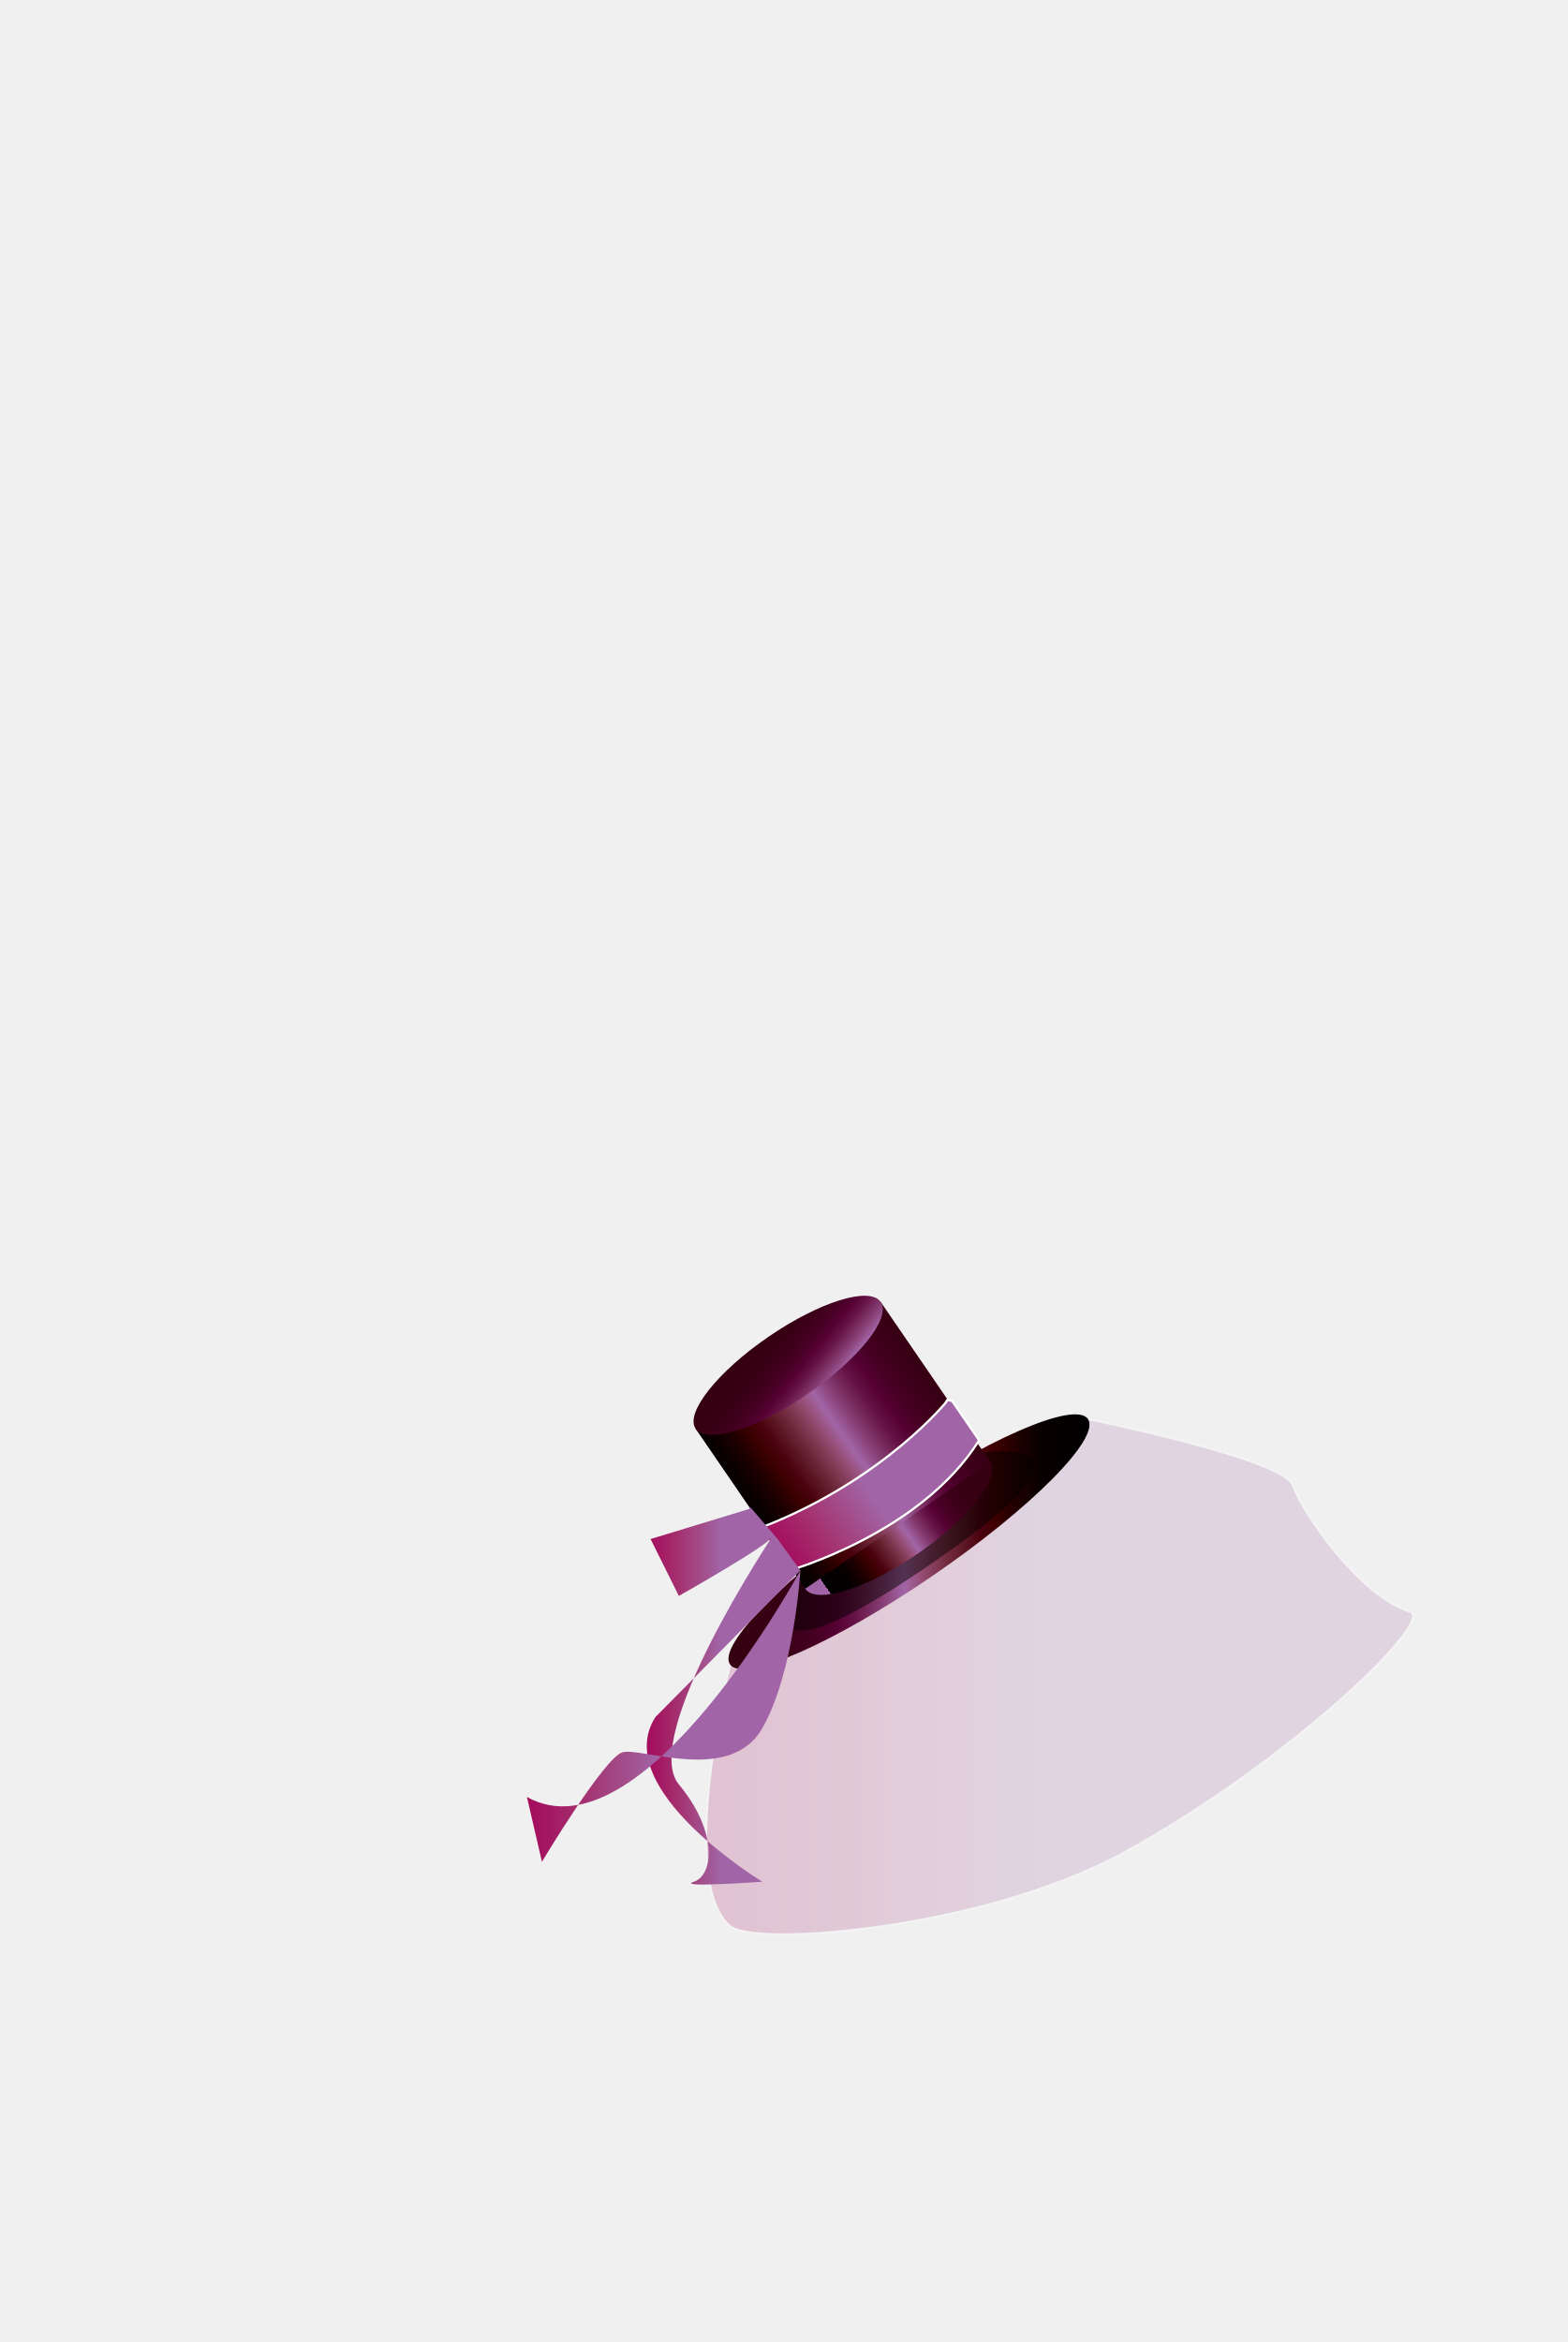
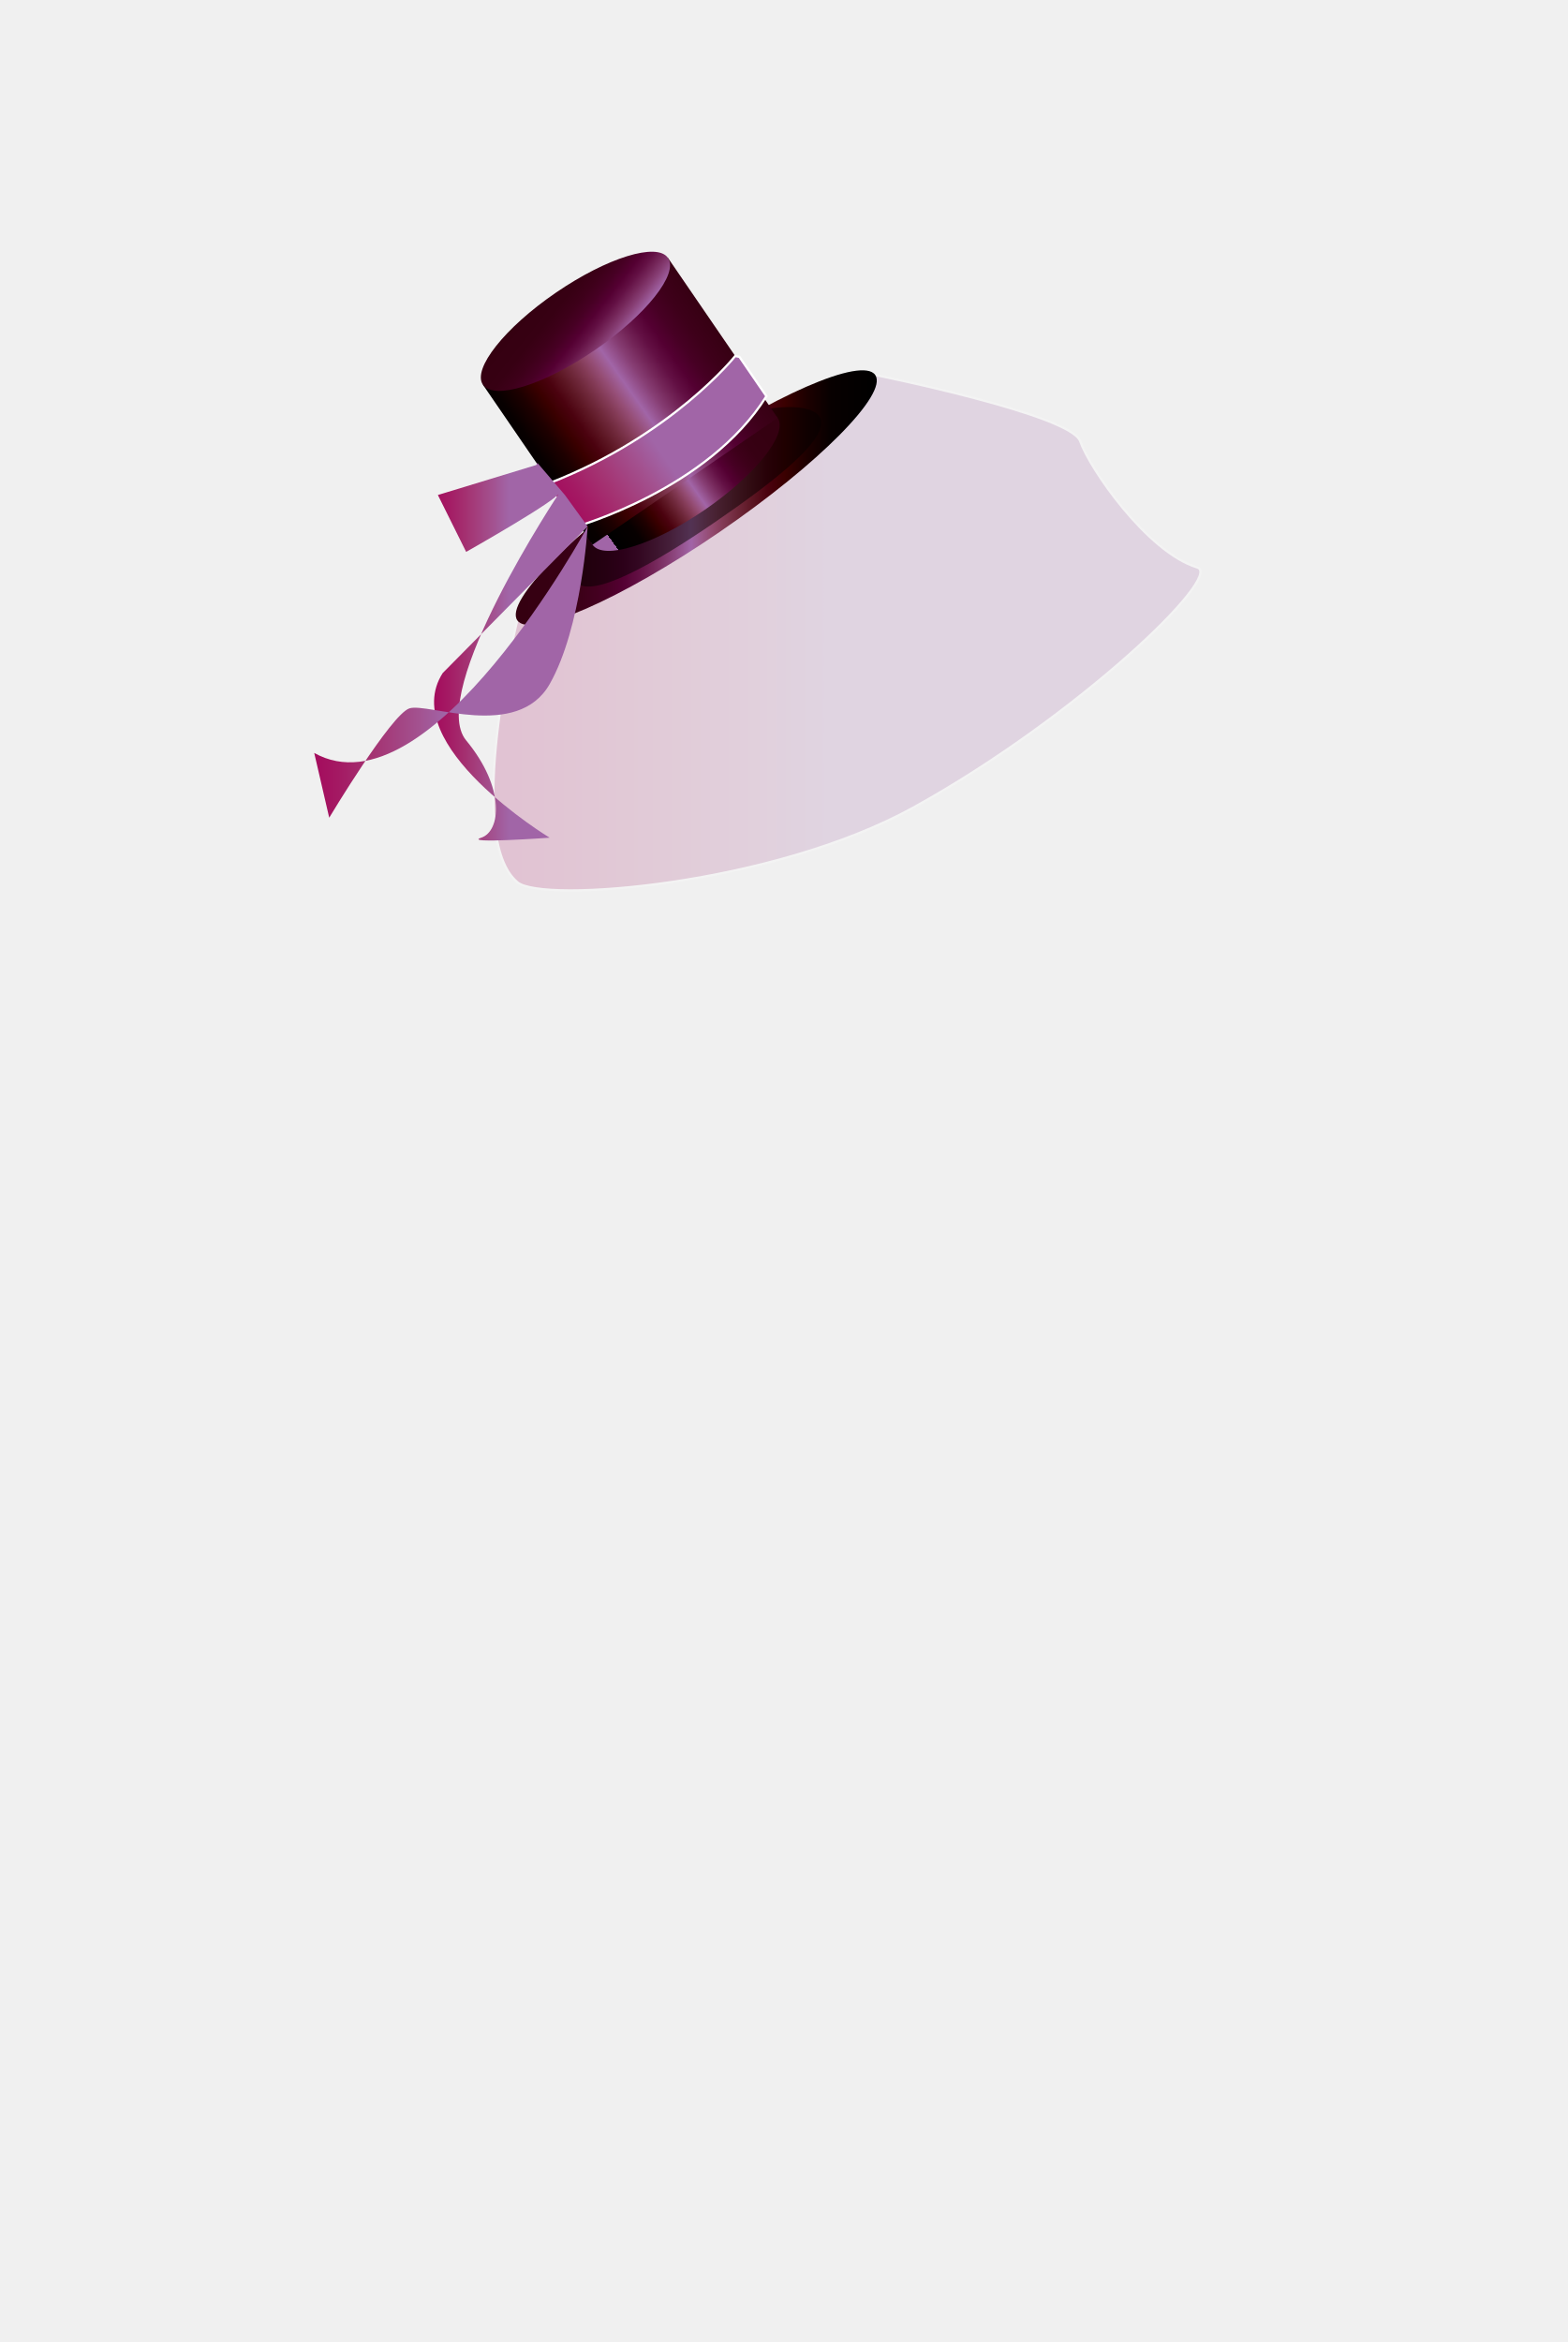
<svg xmlns="http://www.w3.org/2000/svg" width="210.833" height="315" viewBox="0 0 210.833 315">
  <g>
-     <linearGradient id="a" gradientUnits="userSpaceOnUse" x1="94.977" y1="225.523" x2="190.096" y2="225.523">
+     <linearGradient id="a" gradientUnits="userSpaceOnUse" x1="66.364" y1="85.1" x2="161.483" y2="85.1">
      <stop offset="0" stop-color="#A40B5D" />
      <stop offset=".087" stop-color="#A41963" />
      <stop offset=".217" stop-color="#A43372" />
      <stop offset=".374" stop-color="#A3508E" />
      <stop offset=".486" stop-color="#A165A7" />
      <stop offset="1" stop-color="#A165A7" />
      <stop offset="1" stop-color="#B66495" />
      <stop offset="1" stop-color="#C76082" />
      <stop offset="1" stop-color="#D55C71" />
      <stop offset="1" stop-color="#DE5964" />
      <stop offset="1" stop-color="#E5575A" />
      <stop offset="1" stop-color="#E95555" />
      <stop offset="1" stop-color="#EA5453" />
    </linearGradient>
-     <path opacity=".2" fill="url(#a)" stroke="#fff" stroke-width=".3" stroke-miterlimit="10" d="M146.351 190.864s26.333 5.298 27.575 8.917 9.001 14.917 15.741 16.967c3.621 1.101-16.24 20.18-38.219 32.305-18.939 10.448-49.828 12.847-53.211 10.051-7.311-6.041-.037-35.246-.037-35.246l48.151-32.994z" />
-     <linearGradient id="b" gradientUnits="userSpaceOnUse" x1="97.991" y1="207.361" x2="146.559" y2="207.361">
+     <path opacity=".2" fill="url(#a)" stroke="#fff" stroke-width=".3" stroke-miterlimit="10" d="M117.738 50.44s26.333 5.298 27.575 8.917 9.001 14.917 15.741 16.967c3.621 1.101-16.24 20.18-38.219 32.305-18.939 10.448-49.828 12.847-53.211 10.051-7.311-6.041-.037-35.246-.037-35.246l48.151-32.994z" />
+     <linearGradient id="b" gradientUnits="userSpaceOnUse" x1="69.378" y1="66.938" x2="117.946" y2="66.938">
      <stop offset=".005" stop-color="#350011" />
      <stop offset=".119" stop-color="#370013" />
      <stop offset=".189" stop-color="#3E001A" />
      <stop offset=".246" stop-color="#470024" />
      <stop offset=".296" stop-color="#540032" />
      <stop offset=".343" stop-color="#631044" />
      <stop offset=".386" stop-color="#75275A" />
      <stop offset=".427" stop-color="#873E74" />
      <stop offset=".464" stop-color="#985693" />
      <stop offset=".486" stop-color="#A165A7" />
      <stop offset=".502" stop-color="#9F5E96" />
      <stop offset=".536" stop-color="#954D75" />
      <stop offset=".572" stop-color="#843B57" />
      <stop offset=".611" stop-color="#70293C" />
      <stop offset=".652" stop-color="#5D1724" />
      <stop offset=".697" stop-color="#4B020F" />
      <stop offset=".746" stop-color="#3A0000" />
      <stop offset=".803" stop-color="#1E0000" />
      <stop offset=".873" stop-color="#070000" />
      <stop offset="1" />
      <stop offset="1" stop-color="#A165A7" />
    </linearGradient>
-     <path fill="url(#b)" d="M98.199 223.858c1.741 2.542 13.932-2.785 27.229-11.896 13.296-9.111 22.664-18.557 20.923-21.098s-13.932 2.785-27.228 11.896c-13.297 9.111-22.665 18.557-20.924 21.098z" />
-     <path opacity=".5" fill="#040000" d="M106.021 218.582c1.851 2.701 10.83-2.49 18.736-7.908 7.908-5.418 15.916-11.55 14.065-14.251-1.851-2.702-12.86-.948-20.768 4.47-7.908 5.418-13.884 14.988-12.033 17.689z" />
-     <linearGradient id="c" gradientUnits="userSpaceOnUse" x1="131.219" y1="197.797" x2="110.408" y2="212.449">
+     <path fill="url(#b)" d="M69.586 83.435c1.741 2.542 13.932-2.785 27.229-11.896 13.296-9.111 22.664-18.557 20.923-21.098s-13.932 2.785-27.228 11.896c-13.297 9.111-22.664 18.557-20.924 21.098z" />
+     <path opacity=".5" fill="#040000" d="M77.408 78.159c1.851 2.701 10.83-2.49 18.736-7.908 7.908-5.418 15.916-11.55 14.065-14.251-1.851-2.702-12.86-.948-20.768 4.47-7.907 5.418-13.884 14.988-12.033 17.689z" />
+     <linearGradient id="c" gradientUnits="userSpaceOnUse" x1="102.606" y1="57.373" x2="81.795" y2="72.025">
      <stop offset=".005" stop-color="#350011" />
      <stop offset=".119" stop-color="#370013" />
      <stop offset=".189" stop-color="#3E001A" />
      <stop offset=".246" stop-color="#470024" />
      <stop offset=".296" stop-color="#540032" />
      <stop offset=".343" stop-color="#631044" />
      <stop offset=".386" stop-color="#75275A" />
      <stop offset=".427" stop-color="#873E74" />
      <stop offset=".464" stop-color="#985693" />
      <stop offset=".486" stop-color="#A165A7" />
      <stop offset=".502" stop-color="#9F5E96" />
      <stop offset=".536" stop-color="#954D75" />
      <stop offset=".572" stop-color="#843B57" />
      <stop offset=".611" stop-color="#70293C" />
      <stop offset=".652" stop-color="#5D1724" />
      <stop offset=".697" stop-color="#4B020F" />
      <stop offset=".746" stop-color="#3A0000" />
      <stop offset=".803" stop-color="#1E0000" />
      <stop offset=".873" stop-color="#070000" />
      <stop offset="1" />
      <stop offset="1" stop-color="#A165A7" />
    </linearGradient>
-     <path fill="url(#c)" d="M108.317 213.685c1.457 2.126 8.211.031 15.085-4.679 6.874-4.71 11.266-10.252 9.809-12.379-1.457-2.126-8.21-.031-15.084 4.68-6.875 4.71-11.266 10.252-9.81 12.378z" />
-     <linearGradient id="d" gradientUnits="userSpaceOnUse" x1="129.341" y1="183.097" x2="97.866" y2="205.397">
+     <path fill="url(#c)" d="M79.705 73.261c1.457 2.126 8.211.031 15.085-4.679 6.874-4.71 11.266-10.252 9.809-12.379-1.457-2.126-8.21-.031-15.084 4.68-6.875 4.71-11.267 10.252-9.81 12.378z" />
+     <linearGradient id="d" gradientUnits="userSpaceOnUse" x1="100.728" y1="42.674" x2="69.253" y2="64.974">
      <stop offset=".005" stop-color="#350011" />
      <stop offset=".119" stop-color="#370013" />
      <stop offset=".189" stop-color="#3E001A" />
      <stop offset=".246" stop-color="#470024" />
      <stop offset=".296" stop-color="#540032" />
      <stop offset=".343" stop-color="#631044" />
      <stop offset=".386" stop-color="#75275A" />
      <stop offset=".427" stop-color="#873E74" />
      <stop offset=".464" stop-color="#985693" />
      <stop offset=".486" stop-color="#A165A7" />
      <stop offset=".502" stop-color="#9F5E96" />
      <stop offset=".536" stop-color="#954D75" />
      <stop offset=".572" stop-color="#843B57" />
      <stop offset=".611" stop-color="#70293C" />
      <stop offset=".652" stop-color="#5D1724" />
      <stop offset=".697" stop-color="#4B020F" />
      <stop offset=".746" stop-color="#3A0000" />
      <stop offset=".803" stop-color="#1E0000" />
      <stop offset=".873" stop-color="#070000" />
      <stop offset="1" />
      <stop offset="1" stop-color="#A165A7" />
    </linearGradient>
-     <path fill="url(#d)" d="M133.211 196.627l-24.893 17.058-14.744-21.517 24.893-17.057z" />
-     <linearGradient id="e" gradientUnits="userSpaceOnUse" x1="101.228" y1="179.868" x2="121.232" y2="195.608">
+     <path fill="url(#d)" d="M104.598 56.204l-24.893 17.058-14.744-21.517 24.893-17.057z" />
+     <linearGradient id="e" gradientUnits="userSpaceOnUse" x1="72.617" y1="39.446" x2="92.619" y2="55.185">
      <stop offset=".005" stop-color="#350011" />
      <stop offset=".119" stop-color="#370013" />
      <stop offset=".189" stop-color="#3E001A" />
      <stop offset=".246" stop-color="#470024" />
      <stop offset=".296" stop-color="#540032" />
      <stop offset=".343" stop-color="#631044" />
      <stop offset=".386" stop-color="#75275A" />
      <stop offset=".427" stop-color="#873E74" />
      <stop offset=".464" stop-color="#985693" />
      <stop offset=".486" stop-color="#A165A7" />
      <stop offset=".502" stop-color="#9F5E96" />
      <stop offset=".536" stop-color="#954D75" />
      <stop offset=".572" stop-color="#843B57" />
      <stop offset=".611" stop-color="#70293C" />
      <stop offset=".652" stop-color="#5D1724" />
      <stop offset=".697" stop-color="#4B020F" />
      <stop offset=".746" stop-color="#3A0000" />
      <stop offset=".803" stop-color="#1E0000" />
      <stop offset=".873" stop-color="#070000" />
      <stop offset="1" />
      <stop offset="1" stop-color="#A165A7" />
    </linearGradient>
-     <path fill="url(#e)" d="M93.574 192.168c1.457 2.126 8.211.031 15.085-4.679 6.874-4.71 11.266-10.252 9.809-12.378-1.457-2.126-8.21-.031-15.084 4.679s-11.267 10.252-9.81 12.378z" />
-     <linearGradient id="f" gradientUnits="userSpaceOnUse" x1="5.336" y1="201.762" x2="36.358" y2="201.762" gradientTransform="matrix(.825 -.565 .565 .825 -13.528 46.104)">
+     <path fill="url(#e)" d="M64.961 51.745c1.457 2.126 8.211.031 15.085-4.679 6.874-4.71 11.266-10.252 9.809-12.378-1.457-2.126-8.21-.031-15.084 4.679s-11.267 10.252-9.81 12.378z" />
+     <linearGradient id="f" gradientUnits="userSpaceOnUse" x1="61.586" y1="69.465" x2="92.608" y2="69.465" gradientTransform="matrix(.825 -.565 .565 .825 -13.752 46.605)">
      <stop offset="0" stop-color="#A40B5D" />
      <stop offset=".087" stop-color="#A41963" />
      <stop offset=".217" stop-color="#A43372" />
      <stop offset=".374" stop-color="#A3508E" />
      <stop offset=".486" stop-color="#A165A7" />
      <stop offset="1" stop-color="#A165A7" />
      <stop offset="1" stop-color="#B66495" />
      <stop offset="1" stop-color="#C76082" />
      <stop offset="1" stop-color="#D55C71" />
      <stop offset="1" stop-color="#DE5964" />
      <stop offset="1" stop-color="#E5575A" />
      <stop offset="1" stop-color="#E95555" />
      <stop offset="1" stop-color="#EA5453" />
    </linearGradient>
-     <path fill="url(#f)" stroke="#fff" stroke-width=".3" stroke-miterlimit="10" d="M102.618 205.367l.202 1.073 3.297 4.813s17.775-5 25.591-17.536l-3.627-5.293-.57-.115c0 .001-8.473 10.656-24.893 17.058z" />
-     <linearGradient id="g" gradientUnits="userSpaceOnUse" x1="87.001" y1="228.081" x2="107.664" y2="228.081">
+     <path fill="url(#f)" stroke="#fff" stroke-width=".3" stroke-miterlimit="10" d="M74.005 64.944l.202 1.073 3.297 4.813s17.775-5 25.591-17.536l-3.627-5.293-.57-.115s-8.473 10.656-24.893 17.058z" />
+     <linearGradient id="g" gradientUnits="userSpaceOnUse" x1="58.389" y1="87.657" x2="79.051" y2="87.657">
      <stop offset="0" stop-color="#A40B5D" />
      <stop offset=".087" stop-color="#A41963" />
      <stop offset=".217" stop-color="#A43372" />
      <stop offset=".374" stop-color="#A3508E" />
      <stop offset=".486" stop-color="#A165A7" />
      <stop offset="1" stop-color="#A165A7" />
      <stop offset="1" stop-color="#B66495" />
      <stop offset="1" stop-color="#C76082" />
      <stop offset="1" stop-color="#D55C71" />
      <stop offset="1" stop-color="#DE5964" />
      <stop offset="1" stop-color="#E5575A" />
      <stop offset="1" stop-color="#E95555" />
      <stop offset="1" stop-color="#EA5453" />
    </linearGradient>
-     <path fill="url(#g)" d="M100.91 202.689l-.156.275-13.238 4.037 3.802 7.651s12.47-7.033 12.584-8.015c0 0-17.928 26.917-12.584 33.368 5.343 6.451 4.624 12.241 2.031 13.089-2.593.849 9.202 0 9.202 0s-20.58-12.466-14.387-22.145l19.5-19.724-3.063-4.226" />
-     <linearGradient id="h" gradientUnits="userSpaceOnUse" x1="70.881" y1="230.815" x2="107.664" y2="230.815">
+     <path fill="url(#g)" d="M72.297 62.266l-.156.275-13.238 4.037 3.802 7.651s12.47-7.033 12.584-8.015c0 0-17.928 26.917-12.584 33.368 5.343 6.451 4.624 12.241 2.031 13.089-2.593.849 9.202 0 9.202 0s-20.58-12.466-14.387-22.145l19.5-19.724-3.063-4.226" />
+     <linearGradient id="h" gradientUnits="userSpaceOnUse" x1="42.268" y1="90.392" x2="79.051" y2="90.392">
      <stop offset="0" stop-color="#A40B5D" />
      <stop offset=".087" stop-color="#A41963" />
      <stop offset=".217" stop-color="#A43372" />
      <stop offset=".374" stop-color="#A3508E" />
      <stop offset=".486" stop-color="#A165A7" />
      <stop offset="1" stop-color="#A165A7" />
      <stop offset="1" stop-color="#B66495" />
      <stop offset="1" stop-color="#C76082" />
      <stop offset="1" stop-color="#D55C71" />
      <stop offset="1" stop-color="#DE5964" />
      <stop offset="1" stop-color="#E5575A" />
      <stop offset="1" stop-color="#E95555" />
      <stop offset="1" stop-color="#EA5453" />
    </linearGradient>
-     <path fill="url(#h)" d="M107.664 211.227s-21.229 39.179-36.783 30.466l2.017 8.712s8.32-13.886 10.785-14.703 14.531 4.356 18.868-3.267c4.336-7.623 5.113-21.208 5.113-21.208z" />
+     <path fill="url(#h)" d="M79.051 70.803s-21.229 39.179-36.783 30.466l2.017 8.712s8.32-13.886 10.785-14.703 14.531 4.356 18.868-3.267c4.336-7.623 5.113-21.208 5.113-21.208z" />
  </g>
</svg>
